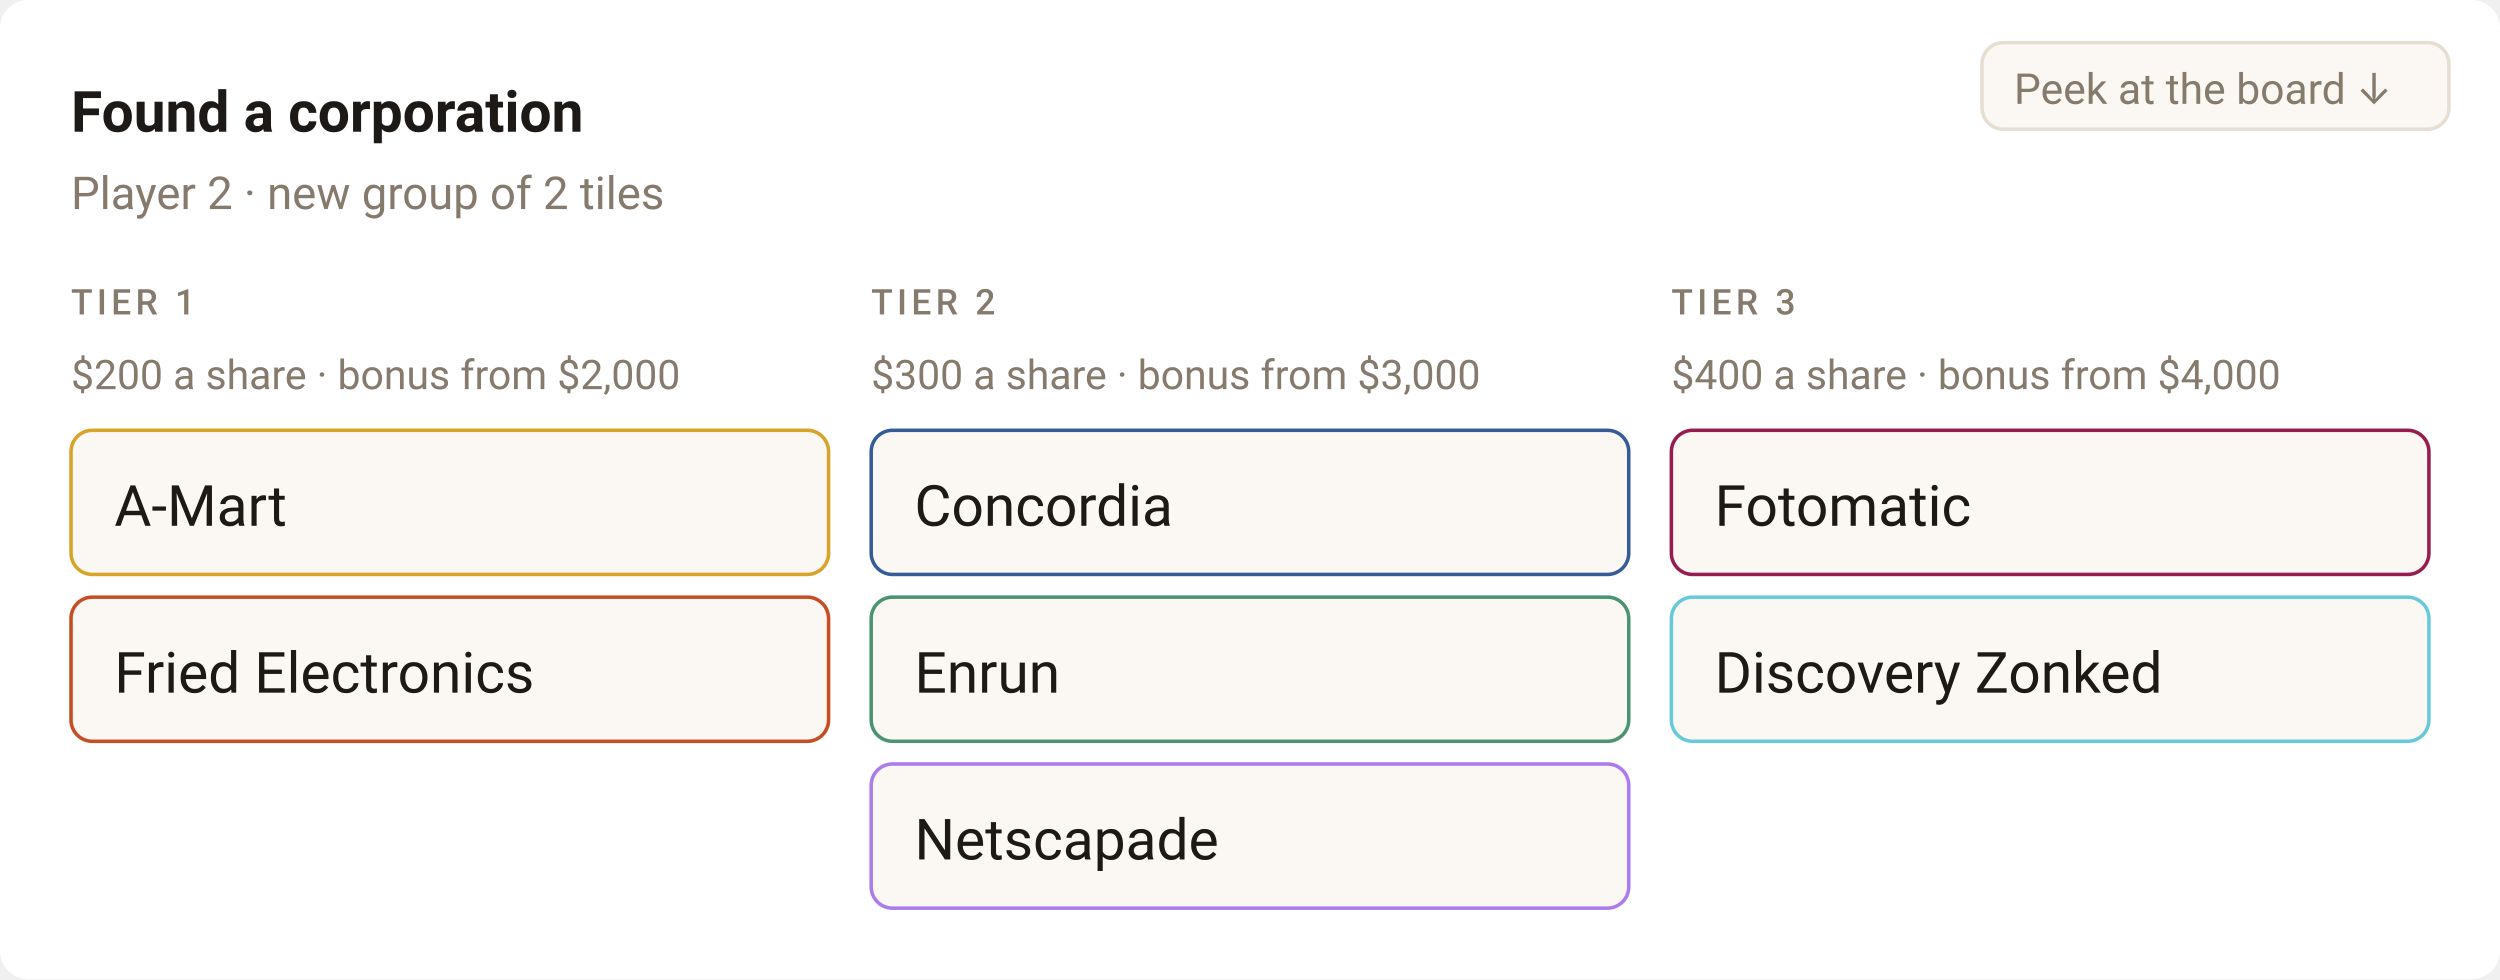
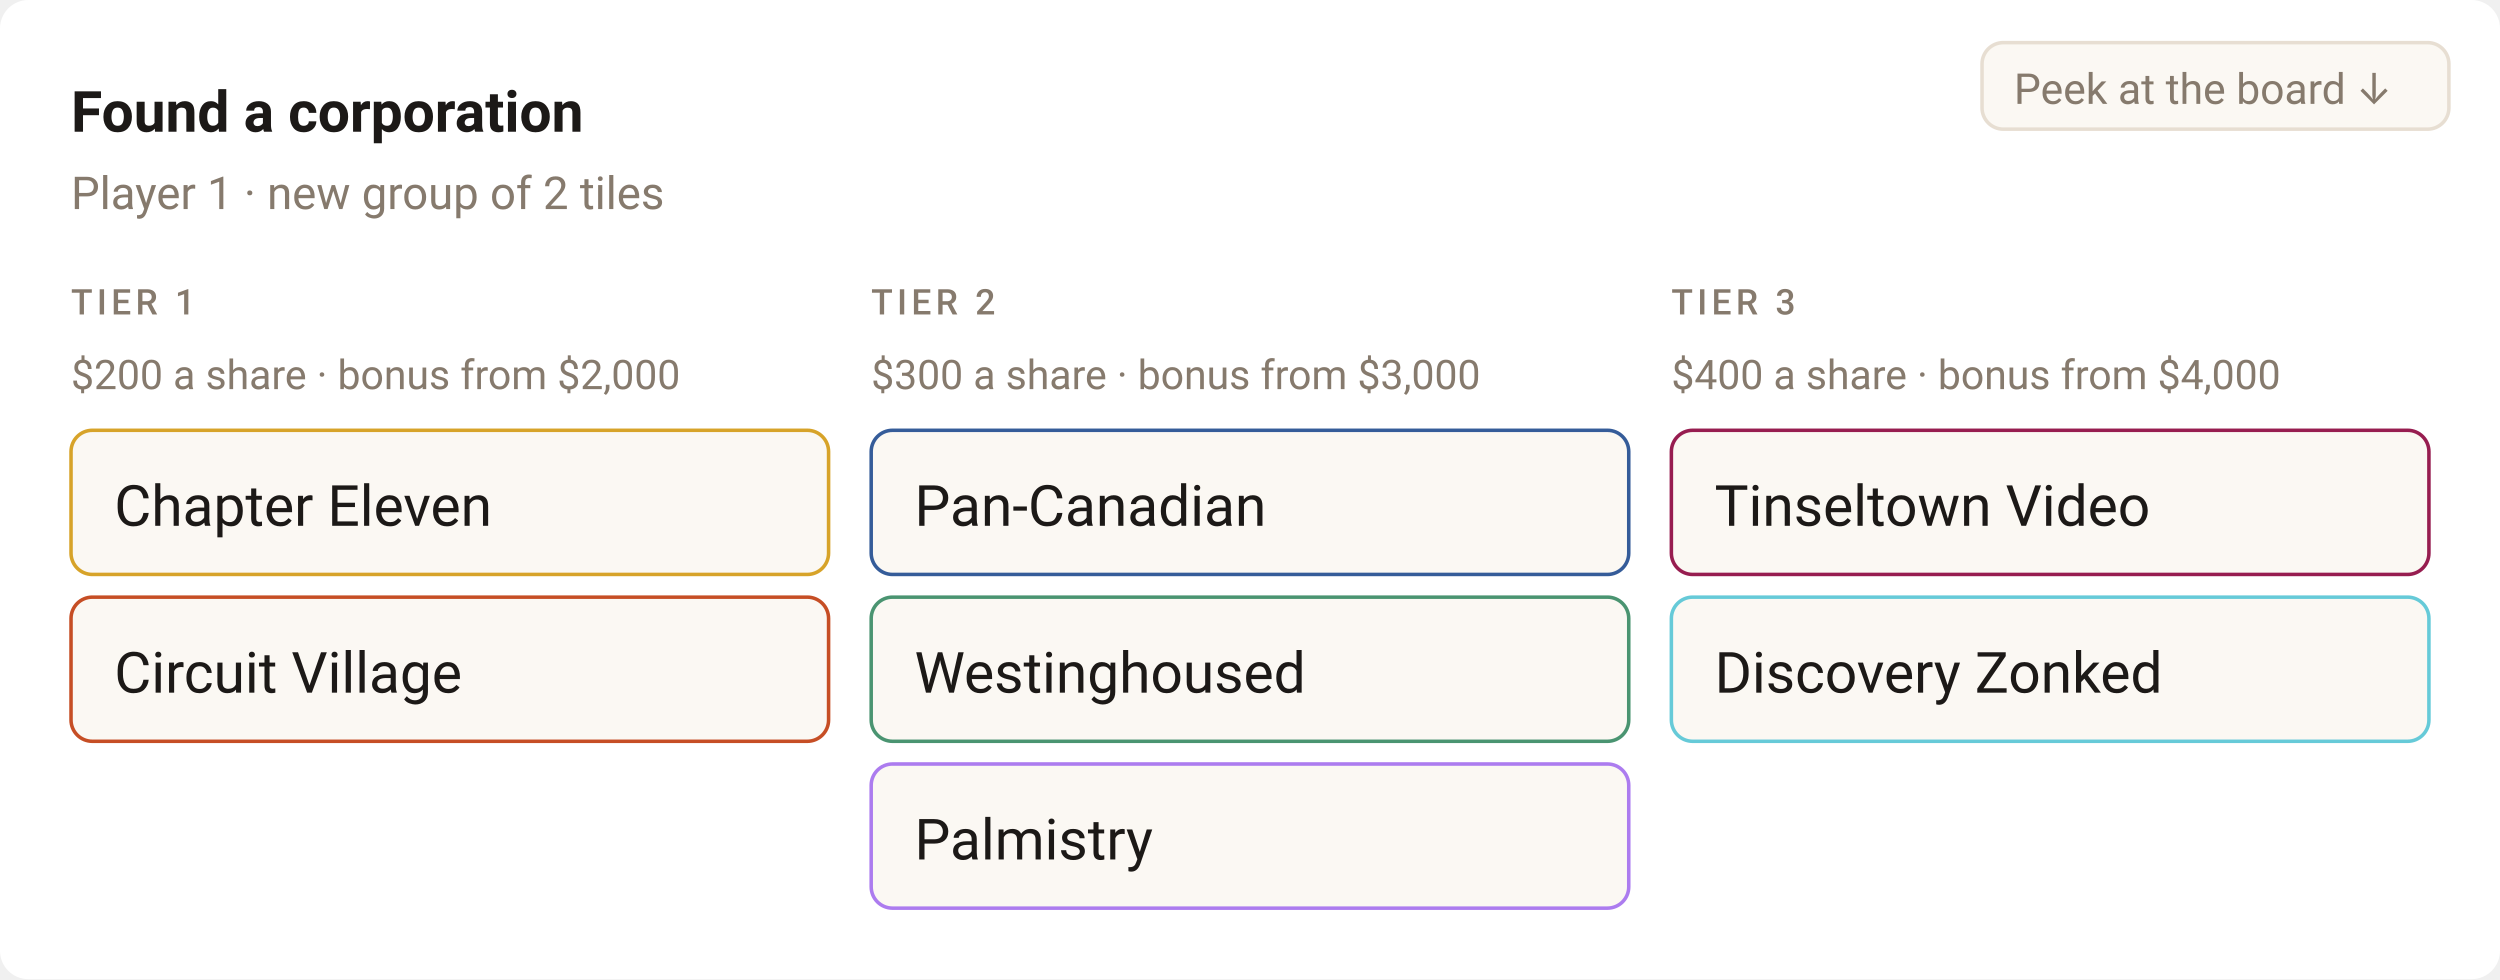
<svg xmlns="http://www.w3.org/2000/svg" data-stacking-context="true" aria-owns="radix-_r_l_" width="704" height="275.734" viewBox="368 312.133 704 275.734">
  <style />
  <g data-stacking-layer="rootBackgroundAndBorders" />
  <g data-stacking-layer="childStackingContextsWithNegativeStackLevels" />
  <g data-stacking-layer="inFlowNonInlineNonPositionedDescendants" />
  <g data-stacking-layer="nonPositionedFloats" />
  <g data-stacking-layer="inFlowInlineLevelNonPositionedDescendants" />
  <g data-stacking-layer="childStackingContextsWithStackLevelZeroAndPositionedDescendantsWithStackLevelZero" />
  <g data-stacking-layer="childStackingContextsWithPositiveStackLevels" />
  <g data-tag="div" id="radix-_r_l_" class="_content_4z2vp_15 _foundContent_4z2vp_91" data-z-index="auto" data-stacking-context="true" tabindex="-1" aria-labelledby="radix-_r_m_" role="dialog" aria-owns="radix-_r_m_ _minimizeButton_4z2vp_1681 div1">
    <g data-stacking-layer="rootBackgroundAndBorders">
      <rect width="704" height="275.734" x="368" y="312.133" fill="rgb(255, 255, 255)" rx="8" ry="8" />
    </g>
    <g data-tag="h2" id="radix-_r_m_" class="_srOnly_4z2vp_468" data-z-index="auto" data-stacking-context="true" role="heading" aria-level="2" mask="url(#mask-for-radix-_r_m_1)">
      <mask id="mask-for-radix-_r_m_1">
        <rect width="1" height="1" x="388" y="332.133" fill="#ffffff" />
      </mask>
      <text color="rgb(28, 25, 23)" dominant-baseline="text-after-edge" font-family="&quot;DM Sans&quot;, system-ui, -apple-system, &quot;Segoe UI&quot;, Roboto, sans-serif" font-size="16px" font-size-adjust="none" font-stretch="100%" font-style="normal" font-variant="normal" font-weight="700" direction="ltr" letter-spacing="normal" text-decoration="none" text-anchor="start" text-rendering="auto" unicode-bidi="isolate" word-spacing="0px" writing-mode="horizontal-tb" user-select="auto" fill="rgb(28, 25, 23)">
        <tspan xml:space="preserve" x="388" y="353.133" textLength="117.016" lengthAdjust="spacingAndGlyphs">Game decision</tspan>
      </text>
    </g>
    <g data-tag="button" id="_minimizeButton_4z2vp_1681" class="_minimizeButton_4z2vp_168" data-z-index="auto" data-stacking-context="true" role="button" aria-labelledby="">
      <g data-stacking-layer="rootBackgroundAndBorders">
        <rect width="131.469" height="24.375" x="926.141" y="324.133" fill="rgb(251, 248, 243)" stroke="rgb(231, 222, 210)" stroke-width="1px" rx="6" ry="6" />
      </g>
      <text color="rgb(134, 122, 109)" dominant-baseline="text-after-edge" font-family="&quot;DM Sans&quot;, system-ui, -apple-system, &quot;Segoe UI&quot;, Roboto, sans-serif" font-size="12px" font-size-adjust="none" font-stretch="100%" font-style="normal" font-variant="normal" font-weight="400" direction="ltr" letter-spacing="normal" text-decoration="none" text-anchor="start" text-rendering="auto" unicode-bidi="normal" word-spacing="0px" writing-mode="horizontal-tb" user-select="auto" fill="rgb(134, 122, 109)">
        <tspan xml:space="preserve" x="935.141" y="344.32" textLength="113.469" lengthAdjust="spacingAndGlyphs">Peek at the board ↓</tspan>
      </text>
    </g>
    <g data-tag="div" id="div1" data-z-index="auto" data-stacking-context="true" aria-owns="h21 _seat_4z2vp_421 _foundTiers_4z2vp_961">
      <g data-tag="h2" id="h21" data-z-index="auto" data-stacking-context="true" role="heading" aria-level="2">
        <text color="rgb(28, 25, 23)" dominant-baseline="text-after-edge" font-family="&quot;DM Sans&quot;, system-ui, -apple-system, &quot;Segoe UI&quot;, Roboto, sans-serif" font-size="16px" font-size-adjust="none" font-stretch="100%" font-style="normal" font-variant="normal" font-weight="700" direction="ltr" letter-spacing="normal" text-decoration="none" text-anchor="start" text-rendering="auto" unicode-bidi="isolate" word-spacing="0px" writing-mode="horizontal-tb" user-select="auto" fill="rgb(28, 25, 23)">
          <tspan xml:space="preserve" x="388" y="353.133" textLength="158.375" lengthAdjust="spacingAndGlyphs">Found a corporation</tspan>
        </text>
      </g>
      <g data-tag="p" id="_seat_4z2vp_421" class="_seat_4z2vp_42" data-z-index="auto" data-stacking-context="true">
        <text color="rgb(134, 122, 109)" dominant-baseline="text-after-edge" font-family="&quot;DM Sans&quot;, system-ui, -apple-system, &quot;Segoe UI&quot;, Roboto, sans-serif" font-size="12.8px" font-size-adjust="none" font-stretch="100%" font-style="normal" font-variant="normal" font-weight="400" direction="ltr" letter-spacing="normal" text-decoration="none" text-anchor="start" text-rendering="auto" unicode-bidi="isolate" word-spacing="0px" writing-mode="horizontal-tb" user-select="auto" fill="rgb(134, 122, 109)">
-           <tspan xml:space="preserve" x="388" y="374.133" textLength="174.438" lengthAdjust="spacingAndGlyphs">Player 2 · new group of 2 tiles</tspan>
+           <tspan xml:space="preserve" x="388" y="374.133" textLength="171.25" lengthAdjust="spacingAndGlyphs">Player 1 · new group of 2 tiles</tspan>
        </text>
      </g>
      <g data-tag="div" id="_foundTiers_4z2vp_961" class="_foundTiers_4z2vp_96" data-z-index="auto" data-stacking-context="true" aria-owns="_foundTier_4z2vp_961 _foundTier_4z2vp_962 _foundTier_4z2vp_963">
        <g data-tag="section" id="_foundTier_4z2vp_961" class="_foundTier_4z2vp_96" data-z-index="auto" data-stacking-context="true" role="group" aria-label="Tier 1" aria-owns="_foundTierName_4z2vp_1101 tabnum1 _foundOption_4z2vp_1271 _foundOption_4z2vp_1272">
          <g data-tag="h3" id="_foundTierName_4z2vp_1101" class="_foundTierName_4z2vp_110" data-z-index="auto" data-stacking-context="true" role="heading" aria-level="3">
            <text color="rgb(134, 122, 109)" dominant-baseline="text-after-edge" font-family="&quot;DM Sans&quot;, system-ui, -apple-system, &quot;Segoe UI&quot;, Roboto, sans-serif" font-size="10px" font-size-adjust="none" font-stretch="100%" font-style="normal" font-variant="normal" font-weight="500" direction="ltr" letter-spacing="1.2px" text-decoration="none" text-anchor="start" text-rendering="auto" unicode-bidi="isolate" word-spacing="0px" writing-mode="horizontal-tb" user-select="auto" fill="rgb(134, 122, 109)">
              <tspan xml:space="preserve" x="388" y="403.133" textLength="33" lengthAdjust="spacingAndGlyphs">TIER 1</tspan>
            </text>
          </g>
          <g data-tag="p" id="tabnum1" class="tabnum _foundTierTerms_4z2vp_121" data-z-index="auto" data-stacking-context="true">
            <text color="rgb(134, 122, 109)" dominant-baseline="text-after-edge" font-family="&quot;DM Sans&quot;, system-ui, -apple-system, &quot;Segoe UI&quot;, Roboto, sans-serif" font-size="11.52px" font-size-adjust="none" font-stretch="100%" font-style="normal" font-variant="tabular-nums" font-weight="400" direction="ltr" letter-spacing="normal" text-decoration="none" text-anchor="start" text-rendering="auto" unicode-bidi="isolate" word-spacing="0px" writing-mode="horizontal-tb" user-select="auto" fill="rgb(134, 122, 109)">
              <tspan xml:space="preserve" x="388" y="424.523" textLength="184.516" lengthAdjust="spacingAndGlyphs">$200 a share · bonus from $2,000</tspan>
            </text>
          </g>
          <g data-tag="button" id="_foundOption_4z2vp_1271" class="_foundOption_4z2vp_127" data-z-index="auto" data-stacking-context="true" role="button" aria-labelledby="">
            <g data-stacking-layer="rootBackgroundAndBorders">
              <rect width="213.328" height="40.594" x="388" y="433.305" fill="rgb(251, 248, 243)" stroke="rgb(215, 163, 41)" stroke-width="1px" rx="6" ry="6" />
            </g>
            <text color="rgb(28, 25, 23)" dominant-baseline="text-after-edge" font-family="&quot;DM Sans&quot;, system-ui, -apple-system, &quot;Segoe UI&quot;, Roboto, sans-serif" font-size="16px" font-size-adjust="none" font-stretch="100%" font-style="normal" font-variant="normal" font-weight="400" direction="ltr" letter-spacing="normal" text-decoration="none" text-anchor="start" text-rendering="auto" unicode-bidi="normal" word-spacing="0px" writing-mode="horizontal-tb" user-select="auto" fill="rgb(28, 25, 23)">
-               <tspan xml:space="preserve" x="400.188" y="464.102" textLength="54.391" lengthAdjust="spacingAndGlyphs">A-Mart</tspan>
+               <tspan xml:space="preserve" x="400.188" y="464.102" textLength="114.25" lengthAdjust="spacingAndGlyphs">Chapter Eleven</tspan>
            </text>
          </g>
          <g data-tag="button" id="_foundOption_4z2vp_1272" class="_foundOption_4z2vp_127" data-z-index="auto" data-stacking-context="true" role="button" aria-labelledby="">
            <g data-stacking-layer="rootBackgroundAndBorders">
              <rect width="213.328" height="40.594" x="388" y="480.289" fill="rgb(251, 248, 243)" stroke="rgb(198, 78, 37)" stroke-width="1px" rx="6" ry="6" />
            </g>
            <text color="rgb(28, 25, 23)" dominant-baseline="text-after-edge" font-family="&quot;DM Sans&quot;, system-ui, -apple-system, &quot;Segoe UI&quot;, Roboto, sans-serif" font-size="16px" font-size-adjust="none" font-stretch="100%" font-style="normal" font-variant="normal" font-weight="400" direction="ltr" letter-spacing="normal" text-decoration="none" text-anchor="start" text-rendering="auto" unicode-bidi="normal" word-spacing="0px" writing-mode="horizontal-tb" user-select="auto" fill="rgb(28, 25, 23)">
-               <tspan xml:space="preserve" x="400.188" y="511.086" textLength="126.484" lengthAdjust="spacingAndGlyphs">Fried Electronics</tspan>
+               <tspan xml:space="preserve" x="400.188" y="511.086" textLength="104.188" lengthAdjust="spacingAndGlyphs">Circuit Village</tspan>
            </text>
          </g>
        </g>
        <g data-tag="section" id="_foundTier_4z2vp_962" class="_foundTier_4z2vp_96" data-z-index="auto" data-stacking-context="true" role="group" aria-label="Tier 2" aria-owns="_foundTierName_4z2vp_1102 tabnum2 _foundOption_4z2vp_1273 _foundOption_4z2vp_1274 _foundOption_4z2vp_1275">
          <g data-tag="h3" id="_foundTierName_4z2vp_1102" class="_foundTierName_4z2vp_110" data-z-index="auto" data-stacking-context="true" role="heading" aria-level="3">
            <text color="rgb(134, 122, 109)" dominant-baseline="text-after-edge" font-family="&quot;DM Sans&quot;, system-ui, -apple-system, &quot;Segoe UI&quot;, Roboto, sans-serif" font-size="10px" font-size-adjust="none" font-stretch="100%" font-style="normal" font-variant="normal" font-weight="500" direction="ltr" letter-spacing="1.2px" text-decoration="none" text-anchor="start" text-rendering="auto" unicode-bidi="isolate" word-spacing="0px" writing-mode="horizontal-tb" user-select="auto" fill="rgb(134, 122, 109)">
              <tspan xml:space="preserve" x="613.328" y="403.133" textLength="35.484" lengthAdjust="spacingAndGlyphs">TIER 2</tspan>
            </text>
          </g>
          <g data-tag="p" id="tabnum2" class="tabnum _foundTierTerms_4z2vp_121" data-z-index="auto" data-stacking-context="true">
            <text color="rgb(134, 122, 109)" dominant-baseline="text-after-edge" font-family="&quot;DM Sans&quot;, system-ui, -apple-system, &quot;Segoe UI&quot;, Roboto, sans-serif" font-size="11.52px" font-size-adjust="none" font-stretch="100%" font-style="normal" font-variant="tabular-nums" font-weight="400" direction="ltr" letter-spacing="normal" text-decoration="none" text-anchor="start" text-rendering="auto" unicode-bidi="isolate" word-spacing="0px" writing-mode="horizontal-tb" user-select="auto" fill="rgb(134, 122, 109)">
              <tspan xml:space="preserve" x="613.328" y="424.523" textLength="185" lengthAdjust="spacingAndGlyphs">$300 a share · bonus from $3,000</tspan>
            </text>
          </g>
          <g data-tag="button" id="_foundOption_4z2vp_1273" class="_foundOption_4z2vp_127" data-z-index="auto" data-stacking-context="true" role="button" aria-labelledby="">
            <g data-stacking-layer="rootBackgroundAndBorders">
              <rect width="213.328" height="40.594" x="613.328" y="433.305" fill="rgb(251, 248, 243)" stroke="rgb(53, 92, 153)" stroke-width="1px" rx="6" ry="6" />
            </g>
            <text color="rgb(28, 25, 23)" dominant-baseline="text-after-edge" font-family="&quot;DM Sans&quot;, system-ui, -apple-system, &quot;Segoe UI&quot;, Roboto, sans-serif" font-size="16px" font-size-adjust="none" font-stretch="100%" font-style="normal" font-variant="normal" font-weight="400" direction="ltr" letter-spacing="normal" text-decoration="none" text-anchor="start" text-rendering="auto" unicode-bidi="normal" word-spacing="0px" writing-mode="horizontal-tb" user-select="auto" fill="rgb(28, 25, 23)">
-               <tspan xml:space="preserve" x="625.516" y="464.102" textLength="78.422" lengthAdjust="spacingAndGlyphs">Concordia</tspan>
+               <tspan xml:space="preserve" x="625.516" y="464.102" textLength="107.469" lengthAdjust="spacingAndGlyphs">Pan-Canadian</tspan>
            </text>
          </g>
          <g data-tag="button" id="_foundOption_4z2vp_1274" class="_foundOption_4z2vp_127" data-z-index="auto" data-stacking-context="true" role="button" aria-labelledby="">
            <g data-stacking-layer="rootBackgroundAndBorders">
              <rect width="213.328" height="40.594" x="613.328" y="480.289" fill="rgb(251, 248, 243)" stroke="rgb(74, 148, 113)" stroke-width="1px" rx="6" ry="6" />
            </g>
            <text color="rgb(28, 25, 23)" dominant-baseline="text-after-edge" font-family="&quot;DM Sans&quot;, system-ui, -apple-system, &quot;Segoe UI&quot;, Roboto, sans-serif" font-size="16px" font-size-adjust="none" font-stretch="100%" font-style="normal" font-variant="normal" font-weight="400" direction="ltr" letter-spacing="normal" text-decoration="none" text-anchor="start" text-rendering="auto" unicode-bidi="normal" word-spacing="0px" writing-mode="horizontal-tb" user-select="auto" fill="rgb(28, 25, 23)">
-               <tspan xml:space="preserve" x="625.516" y="511.086" textLength="43.438" lengthAdjust="spacingAndGlyphs">Enrun</tspan>
+               <tspan xml:space="preserve" x="625.516" y="511.086" textLength="117.031" lengthAdjust="spacingAndGlyphs">Westinghoused</tspan>
            </text>
          </g>
          <g data-tag="button" id="_foundOption_4z2vp_1275" class="_foundOption_4z2vp_127" data-z-index="auto" data-stacking-context="true" role="button" aria-labelledby="">
            <g data-stacking-layer="rootBackgroundAndBorders">
              <rect width="213.328" height="40.594" x="613.328" y="527.273" fill="rgb(251, 248, 243)" stroke="rgb(172, 124, 239)" stroke-width="1px" rx="6" ry="6" />
            </g>
            <text color="rgb(28, 25, 23)" dominant-baseline="text-after-edge" font-family="&quot;DM Sans&quot;, system-ui, -apple-system, &quot;Segoe UI&quot;, Roboto, sans-serif" font-size="16px" font-size-adjust="none" font-stretch="100%" font-style="normal" font-variant="normal" font-weight="400" direction="ltr" letter-spacing="normal" text-decoration="none" text-anchor="start" text-rendering="auto" unicode-bidi="normal" word-spacing="0px" writing-mode="horizontal-tb" user-select="auto" fill="rgb(28, 25, 23)">
-               <tspan xml:space="preserve" x="625.516" y="558.07" textLength="91.703" lengthAdjust="spacingAndGlyphs">Netscapade</tspan>
+               <tspan xml:space="preserve" x="625.516" y="558.07" textLength="69.844" lengthAdjust="spacingAndGlyphs">Palmistry</tspan>
            </text>
          </g>
        </g>
        <g data-tag="section" id="_foundTier_4z2vp_963" class="_foundTier_4z2vp_96" data-z-index="auto" data-stacking-context="true" role="group" aria-label="Tier 3" aria-owns="_foundTierName_4z2vp_1103 tabnum3 _foundOption_4z2vp_1276 _foundOption_4z2vp_1277">
          <g data-tag="h3" id="_foundTierName_4z2vp_1103" class="_foundTierName_4z2vp_110" data-z-index="auto" data-stacking-context="true" role="heading" aria-level="3">
            <text color="rgb(134, 122, 109)" dominant-baseline="text-after-edge" font-family="&quot;DM Sans&quot;, system-ui, -apple-system, &quot;Segoe UI&quot;, Roboto, sans-serif" font-size="10px" font-size-adjust="none" font-stretch="100%" font-style="normal" font-variant="normal" font-weight="500" direction="ltr" letter-spacing="1.2px" text-decoration="none" text-anchor="start" text-rendering="auto" unicode-bidi="isolate" word-spacing="0px" writing-mode="horizontal-tb" user-select="auto" fill="rgb(134, 122, 109)">
              <tspan xml:space="preserve" x="838.656" y="403.133" textLength="35.656" lengthAdjust="spacingAndGlyphs">TIER 3</tspan>
            </text>
          </g>
          <g data-tag="p" id="tabnum3" class="tabnum _foundTierTerms_4z2vp_121" data-z-index="auto" data-stacking-context="true">
            <text color="rgb(134, 122, 109)" dominant-baseline="text-after-edge" font-family="&quot;DM Sans&quot;, system-ui, -apple-system, &quot;Segoe UI&quot;, Roboto, sans-serif" font-size="11.52px" font-size-adjust="none" font-stretch="100%" font-style="normal" font-variant="tabular-nums" font-weight="400" direction="ltr" letter-spacing="normal" text-decoration="none" text-anchor="start" text-rendering="auto" unicode-bidi="isolate" word-spacing="0px" writing-mode="horizontal-tb" user-select="auto" fill="rgb(134, 122, 109)">
              <tspan xml:space="preserve" x="838.656" y="424.523" textLength="185.609" lengthAdjust="spacingAndGlyphs">$400 a share · bonus from $4,000</tspan>
            </text>
          </g>
          <g data-tag="button" id="_foundOption_4z2vp_1276" class="_foundOption_4z2vp_127" data-z-index="auto" data-stacking-context="true" role="button" aria-labelledby="">
            <g data-stacking-layer="rootBackgroundAndBorders">
              <rect width="213.328" height="40.594" x="838.656" y="433.305" fill="rgb(251, 248, 243)" stroke="rgb(151, 29, 80)" stroke-width="1px" rx="6" ry="6" />
            </g>
            <text color="rgb(28, 25, 23)" dominant-baseline="text-after-edge" font-family="&quot;DM Sans&quot;, system-ui, -apple-system, &quot;Segoe UI&quot;, Roboto, sans-serif" font-size="16px" font-size-adjust="none" font-stretch="100%" font-style="normal" font-variant="normal" font-weight="400" direction="ltr" letter-spacing="normal" text-decoration="none" text-anchor="start" text-rendering="auto" unicode-bidi="normal" word-spacing="0px" writing-mode="horizontal-tb" user-select="auto" fill="rgb(28, 25, 23)">
-               <tspan xml:space="preserve" x="850.844" y="464.102" textLength="76.469" lengthAdjust="spacingAndGlyphs">Fotomatic</tspan>
+               <tspan xml:space="preserve" x="850.844" y="464.102" textLength="129.219" lengthAdjust="spacingAndGlyphs">Tinseltown Video</tspan>
            </text>
          </g>
          <g data-tag="button" id="_foundOption_4z2vp_1277" class="_foundOption_4z2vp_127" data-z-index="auto" data-stacking-context="true" role="button" aria-labelledby="">
            <g data-stacking-layer="rootBackgroundAndBorders">
              <rect width="213.328" height="40.594" x="838.656" y="480.289" fill="rgb(251, 248, 243)" stroke="rgb(102, 202, 216)" stroke-width="1px" rx="6" ry="6" />
            </g>
            <text color="rgb(28, 25, 23)" dominant-baseline="text-after-edge" font-family="&quot;DM Sans&quot;, system-ui, -apple-system, &quot;Segoe UI&quot;, Roboto, sans-serif" font-size="16px" font-size-adjust="none" font-stretch="100%" font-style="normal" font-variant="normal" font-weight="400" direction="ltr" letter-spacing="normal" text-decoration="none" text-anchor="start" text-rendering="auto" unicode-bidi="normal" word-spacing="0px" writing-mode="horizontal-tb" user-select="auto" fill="rgb(28, 25, 23)">
              <tspan xml:space="preserve" x="850.844" y="511.086" textLength="133.734" lengthAdjust="spacingAndGlyphs">Discovery Zonked</tspan>
            </text>
          </g>
        </g>
      </g>
    </g>
  </g>
</svg>
